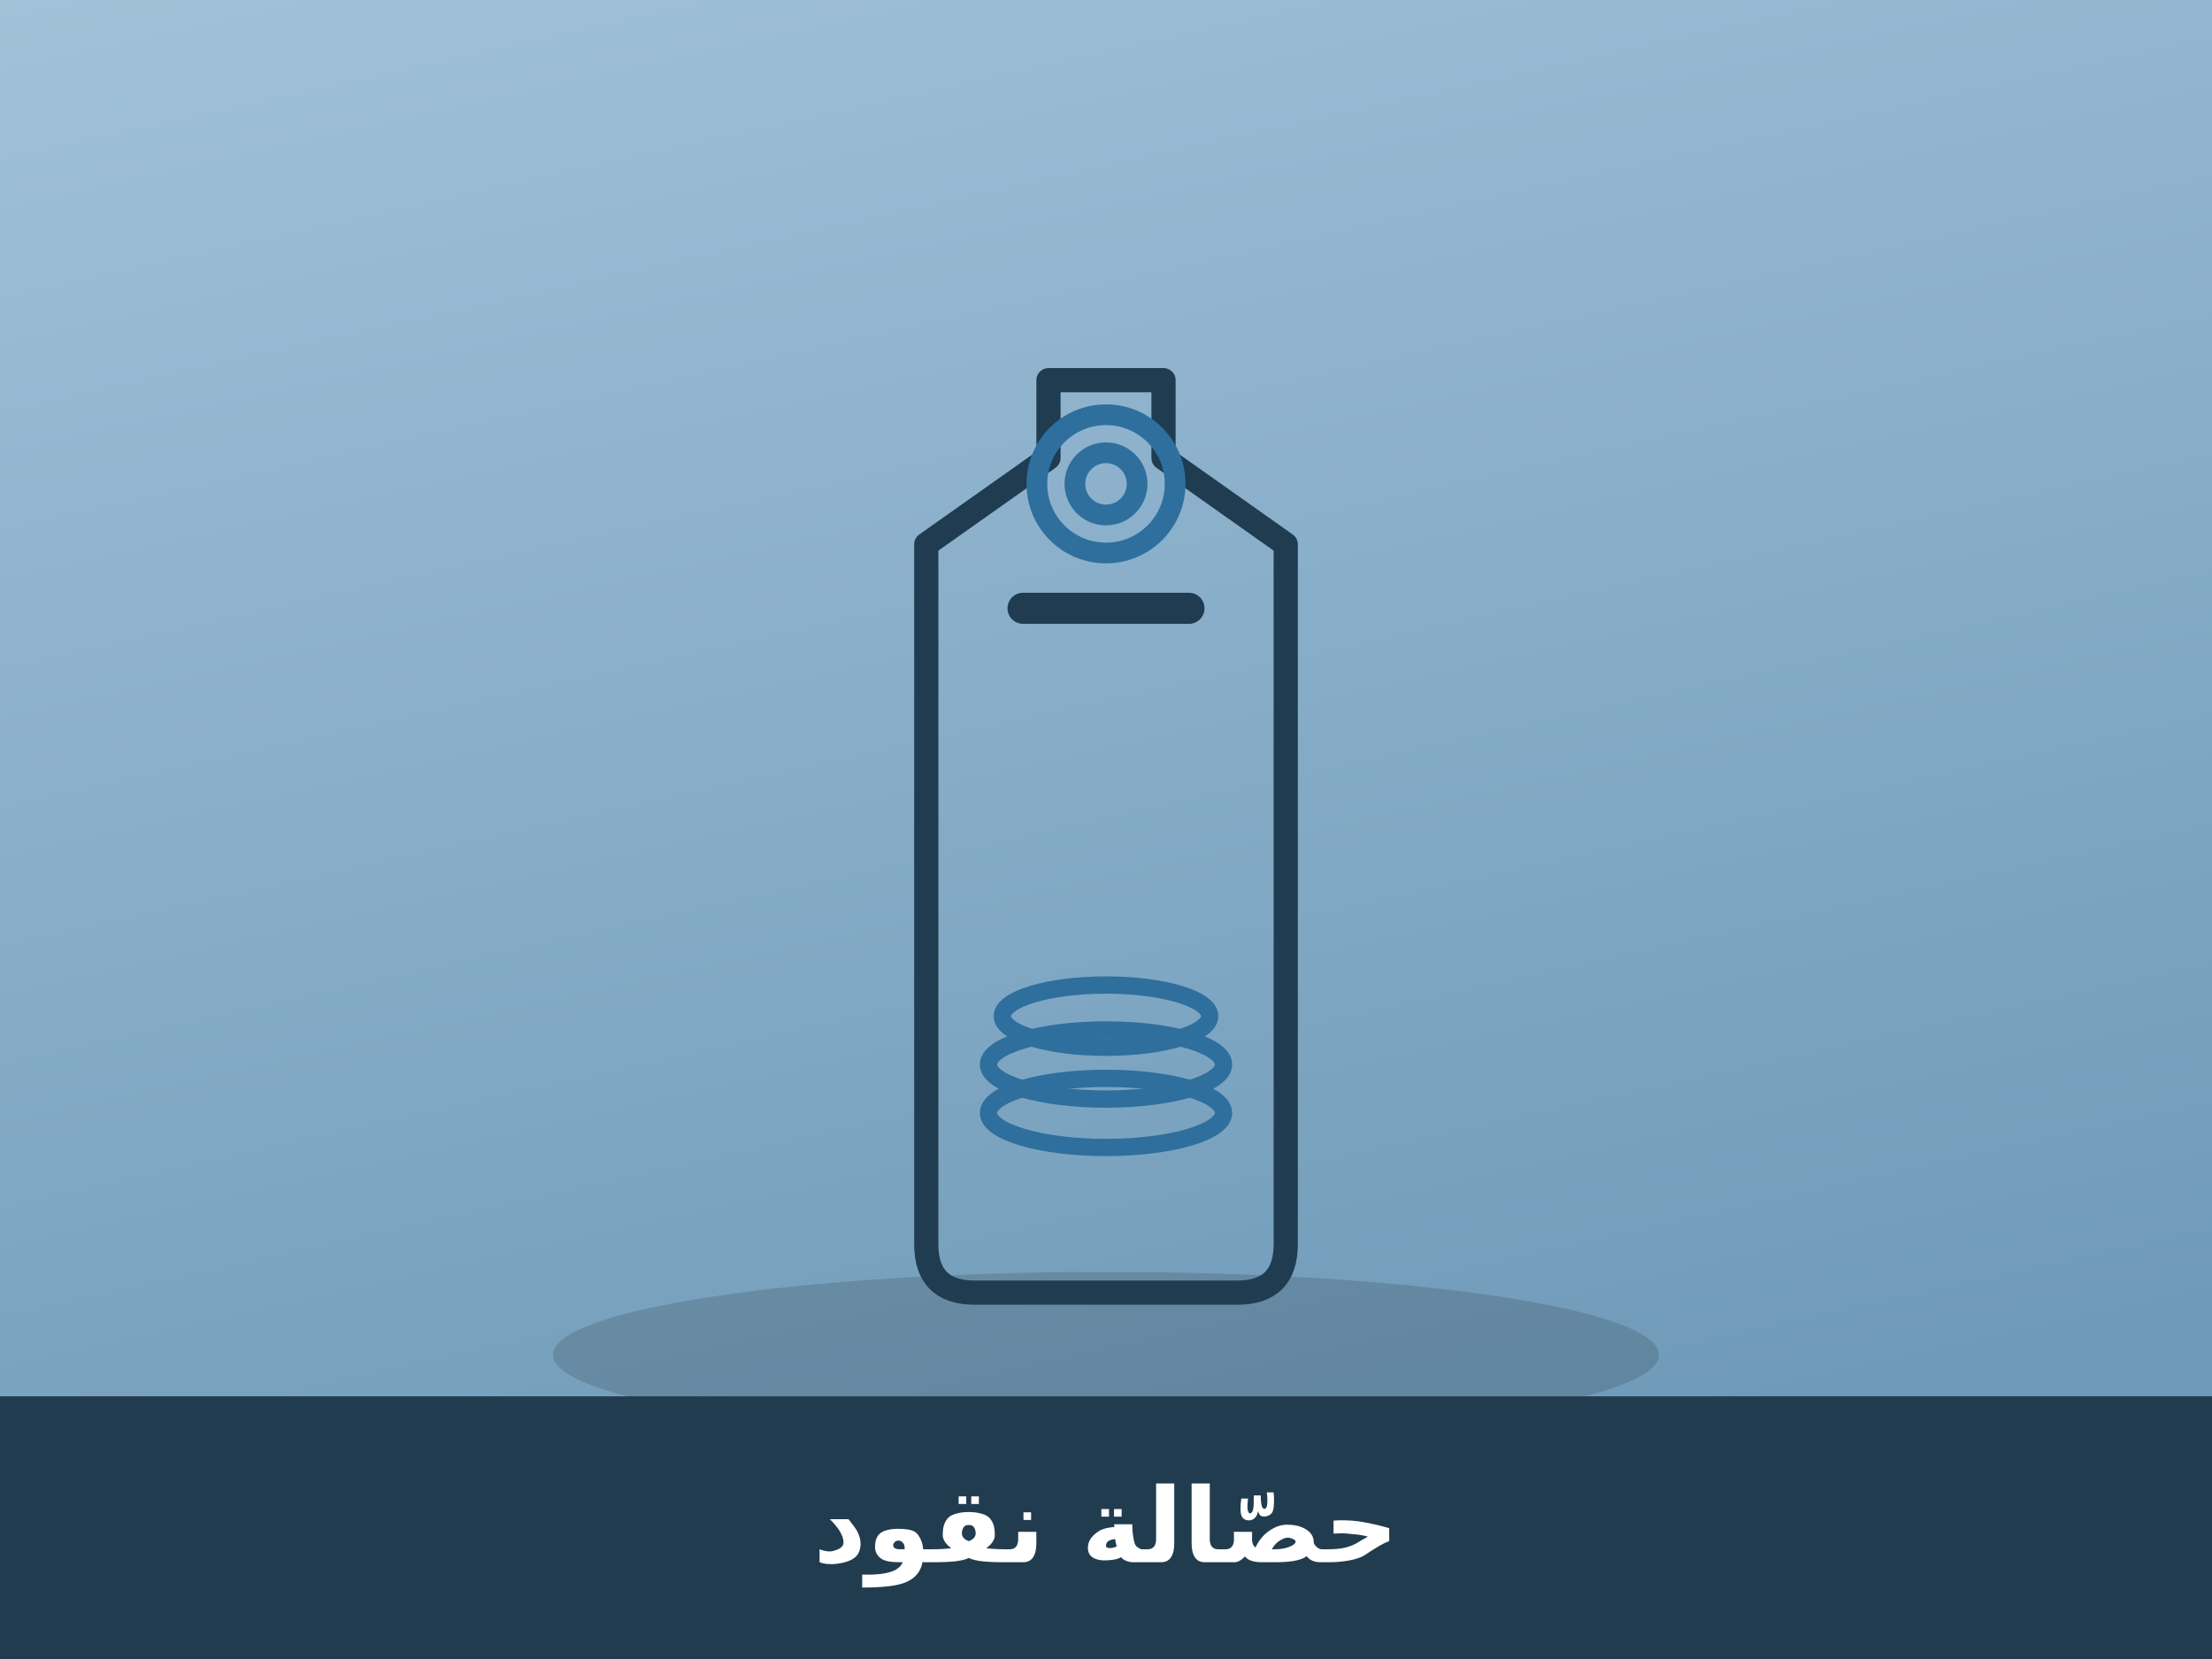
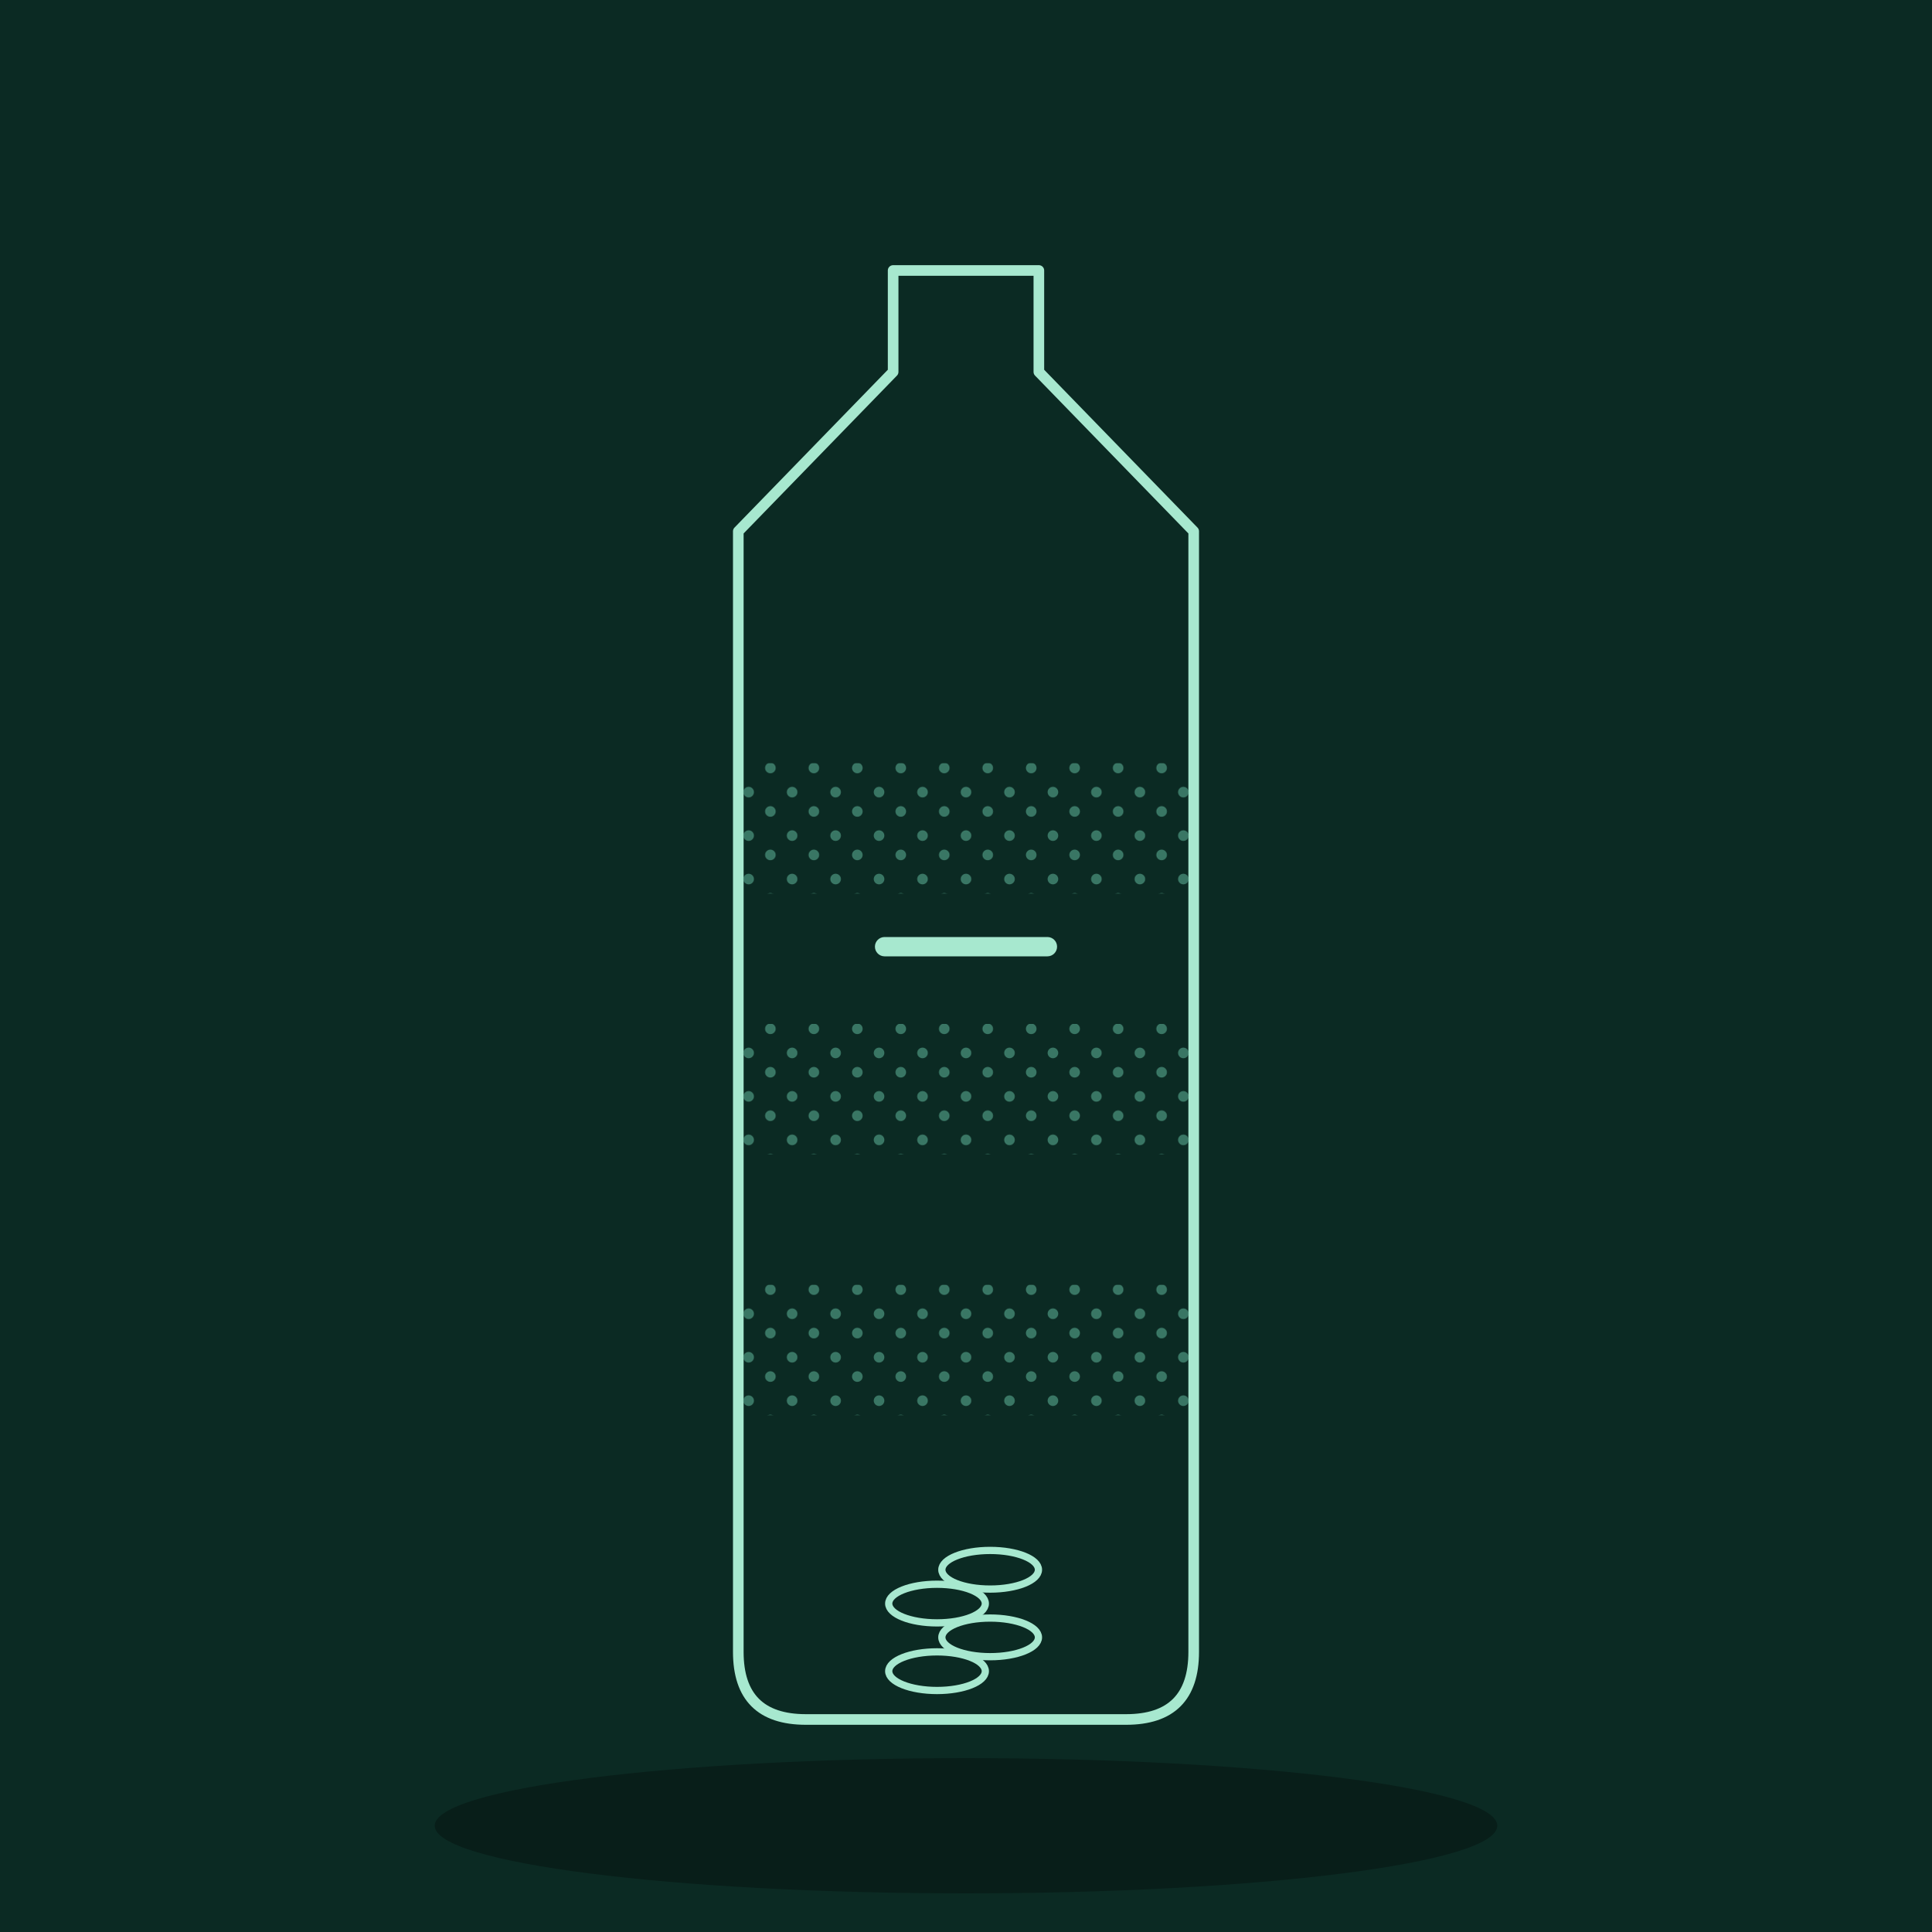
- <svg xmlns="http://www.w3.org/2000/svg" width="640" height="480" viewBox="0 0 640 480">
+ <svg xmlns="http://www.w3.org/2000/svg" viewBox="0 0 400 400" width="100%" role="img" aria-label="الشكل النهائي: حصّالة نقود">
  <defs>
-     <linearGradient id="g" x1="0" y1="0" x2="0.3" y2="1">
-       <stop offset="0" stop-color="hsl(205 42% 74%)" />
-       <stop offset="1" stop-color="hsl(205 34% 58%)" />
-     </linearGradient>
-     <pattern id="soil" width="12" height="12" patternUnits="userSpaceOnUse">
-       <circle cx="3" cy="3" r="1.5" fill="hsl(205 45% 22%)" />
-       <circle cx="9" cy="8" r="1.5" fill="hsl(205 45% 22%)" />
+     <pattern id="bsoil" width="9" height="9" patternUnits="userSpaceOnUse">
+       <circle cx="2" cy="2" r="1.1" fill="#5fb499" />
+       <circle cx="6.5" cy="6" r="1.1" fill="#5fb499" />
+     </pattern>
+     <pattern id="bwater" width="10" height="10" patternUnits="userSpaceOnUse" patternTransform="rotate(35)">
+       <line x1="0" y1="0" x2="0" y2="10" stroke="#5fb499" stroke-width="1" />
    </pattern>
  </defs>
-   <rect width="640" height="480" fill="url(#g)" />
-   <ellipse cx="320" cy="392" rx="160" ry="24" fill="rgba(0,0,0,0.14)" />
+   <rect width="400" height="400" fill="#0b2a23" />
+   <ellipse cx="200" cy="378" rx="110" ry="14" fill="rgba(0,0,0,0.28)" />
  <g stroke-linecap="round">
-     <path d="M303.36 110 h33.28 v22.5 L372 157.5 v202.5 q0 14 -14 14 h-76 q-14 0 -14 -14 v-202.5 L303.36 132.5 z" fill="none" stroke="hsl(205 45% 22%)" stroke-width="7" stroke-linejoin="round" />
-     <path d="M296 176h48" stroke="hsl(205 45% 22%)" stroke-width="9" stroke-linecap="round" />
-     <g fill="none" stroke="hsl(205 55% 40%)" stroke-width="6">
-       <circle cx="320" cy="140" r="20" />
-       <circle cx="320" cy="140" r="9" />
-     </g>
-     <g fill="none" stroke="hsl(205 55% 40%)" stroke-width="5">
-       <ellipse cx="320" cy="322" rx="34" ry="10" />
-       <ellipse cx="320" cy="308" rx="34" ry="10" />
-       <ellipse cx="320" cy="294" rx="30" ry="9" />
-     </g>
+     <path d="M184.914 56 h30.171 V77 L247.143 110 V342 q0 14 -14 14 H166.857 q-14 0 -14 -14 V110 L184.914 77 Z" fill="none" stroke="#a7e8cf" stroke-width="2.2" stroke-linejoin="round" />
+     <ellipse cx="194" cy="346" rx="10" ry="4" fill="none" stroke="#a7e8cf" stroke-width="1.5" />
+     <ellipse cx="205" cy="339" rx="10" ry="4" fill="none" stroke="#a7e8cf" stroke-width="1.5" />
+     <ellipse cx="194" cy="332" rx="10" ry="4" fill="none" stroke="#a7e8cf" stroke-width="1.5" />
+     <ellipse cx="205" cy="325" rx="10" ry="4" fill="none" stroke="#a7e8cf" stroke-width="1.5" />
+     <rect x="181.143" y="194" width="37.714" height="4" rx="2" fill="#a7e8cf" />
+     <rect x="152.857" y="158" width="94.286" height="27" fill="url(#bsoil)" opacity="0.55" />
+     <rect x="152.857" y="212" width="94.286" height="27" fill="url(#bsoil)" opacity="0.55" />
+     <rect x="152.857" y="266" width="94.286" height="27" fill="url(#bsoil)" opacity="0.55" />
  </g>
-   <rect x="0" y="404" width="640" height="76" fill="hsl(205 40% 22%)" />
-   <text x="320" y="452" fill="#fff" font-family="'Segoe UI',Tahoma,Arial,sans-serif" font-size="30" font-weight="700" text-anchor="middle" direction="rtl">حصّالة نقود</text>
</svg>
